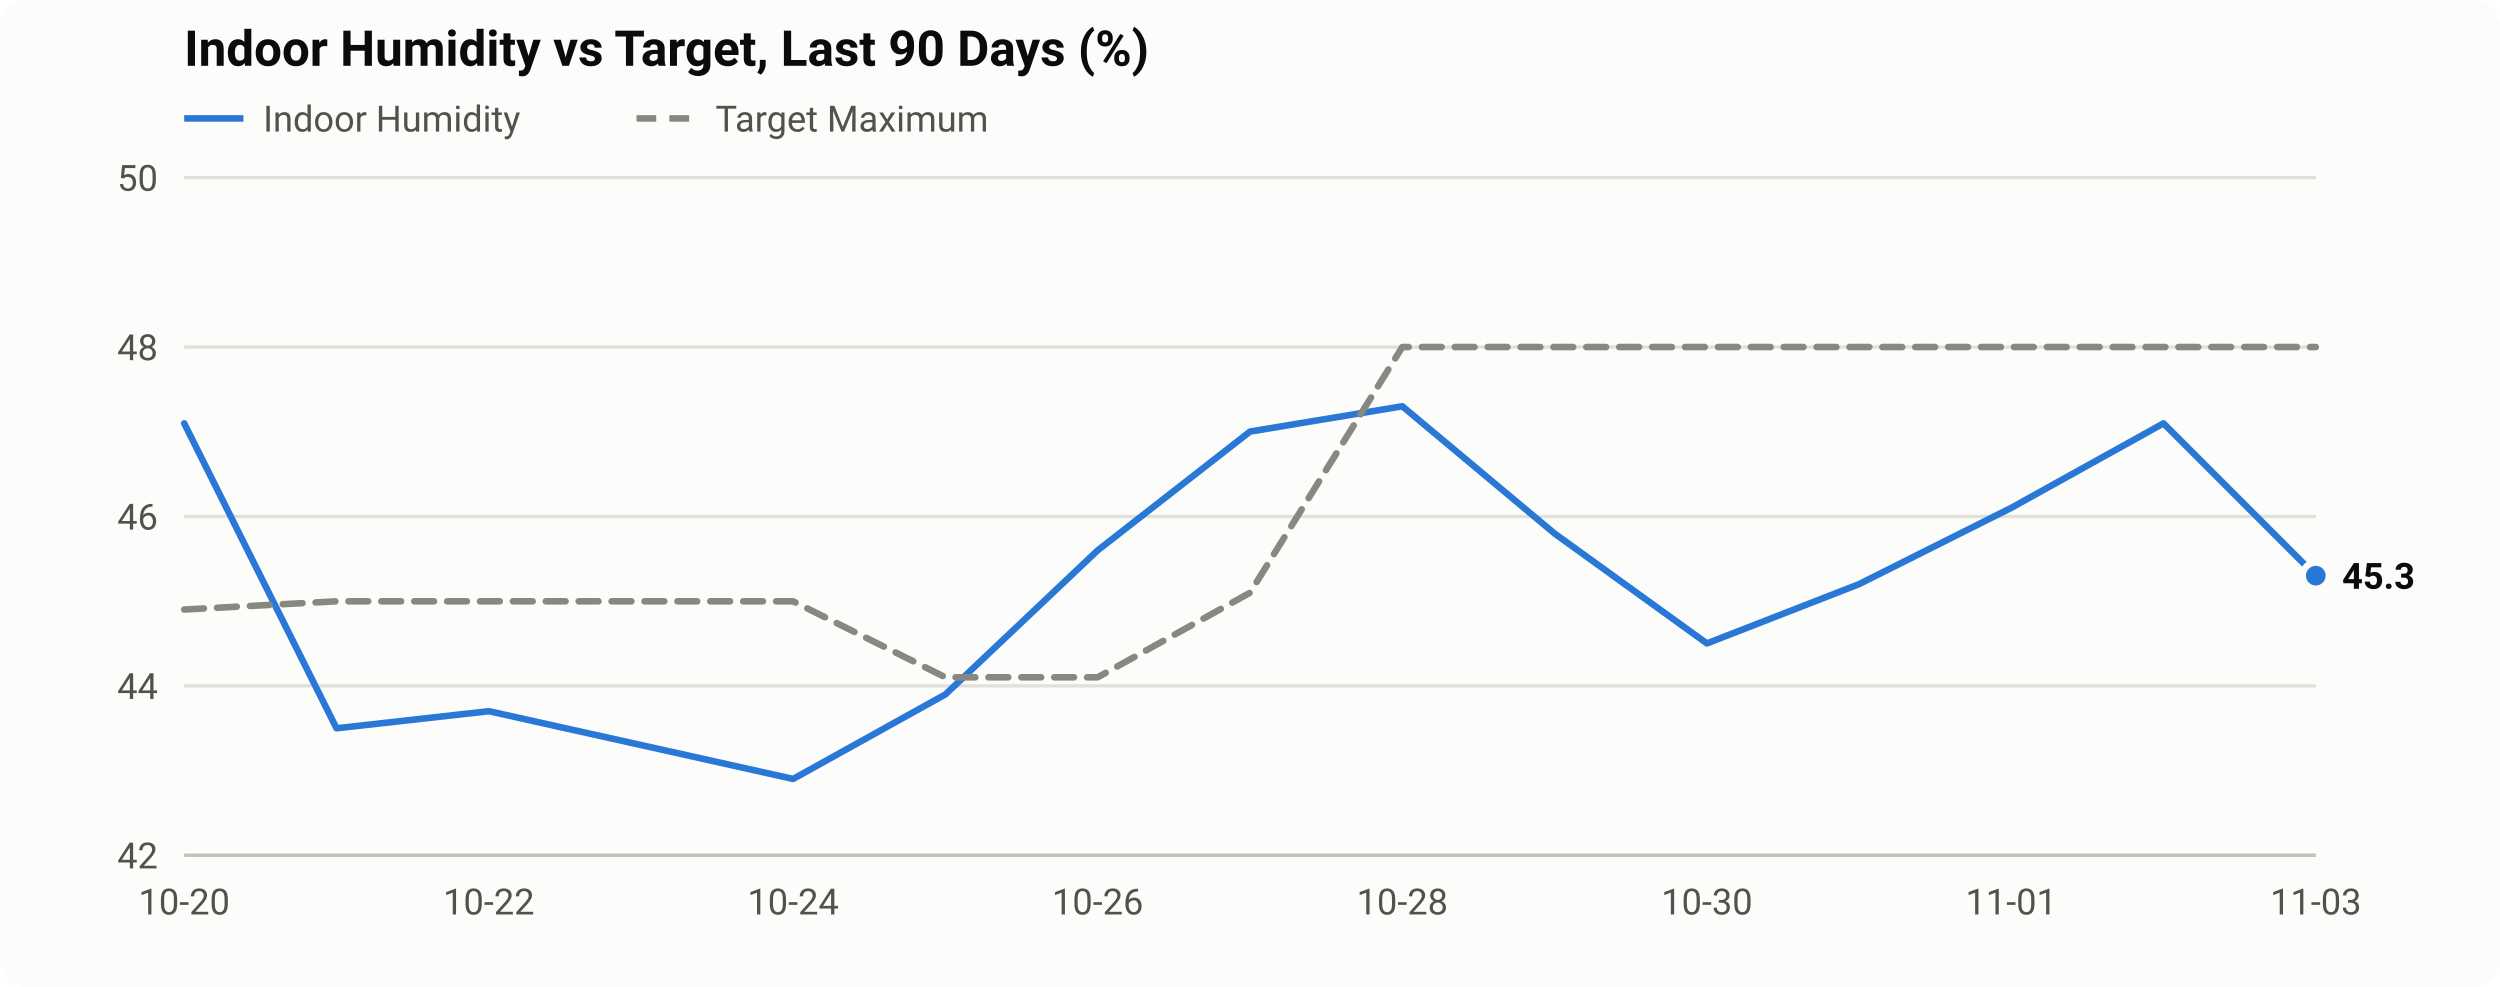
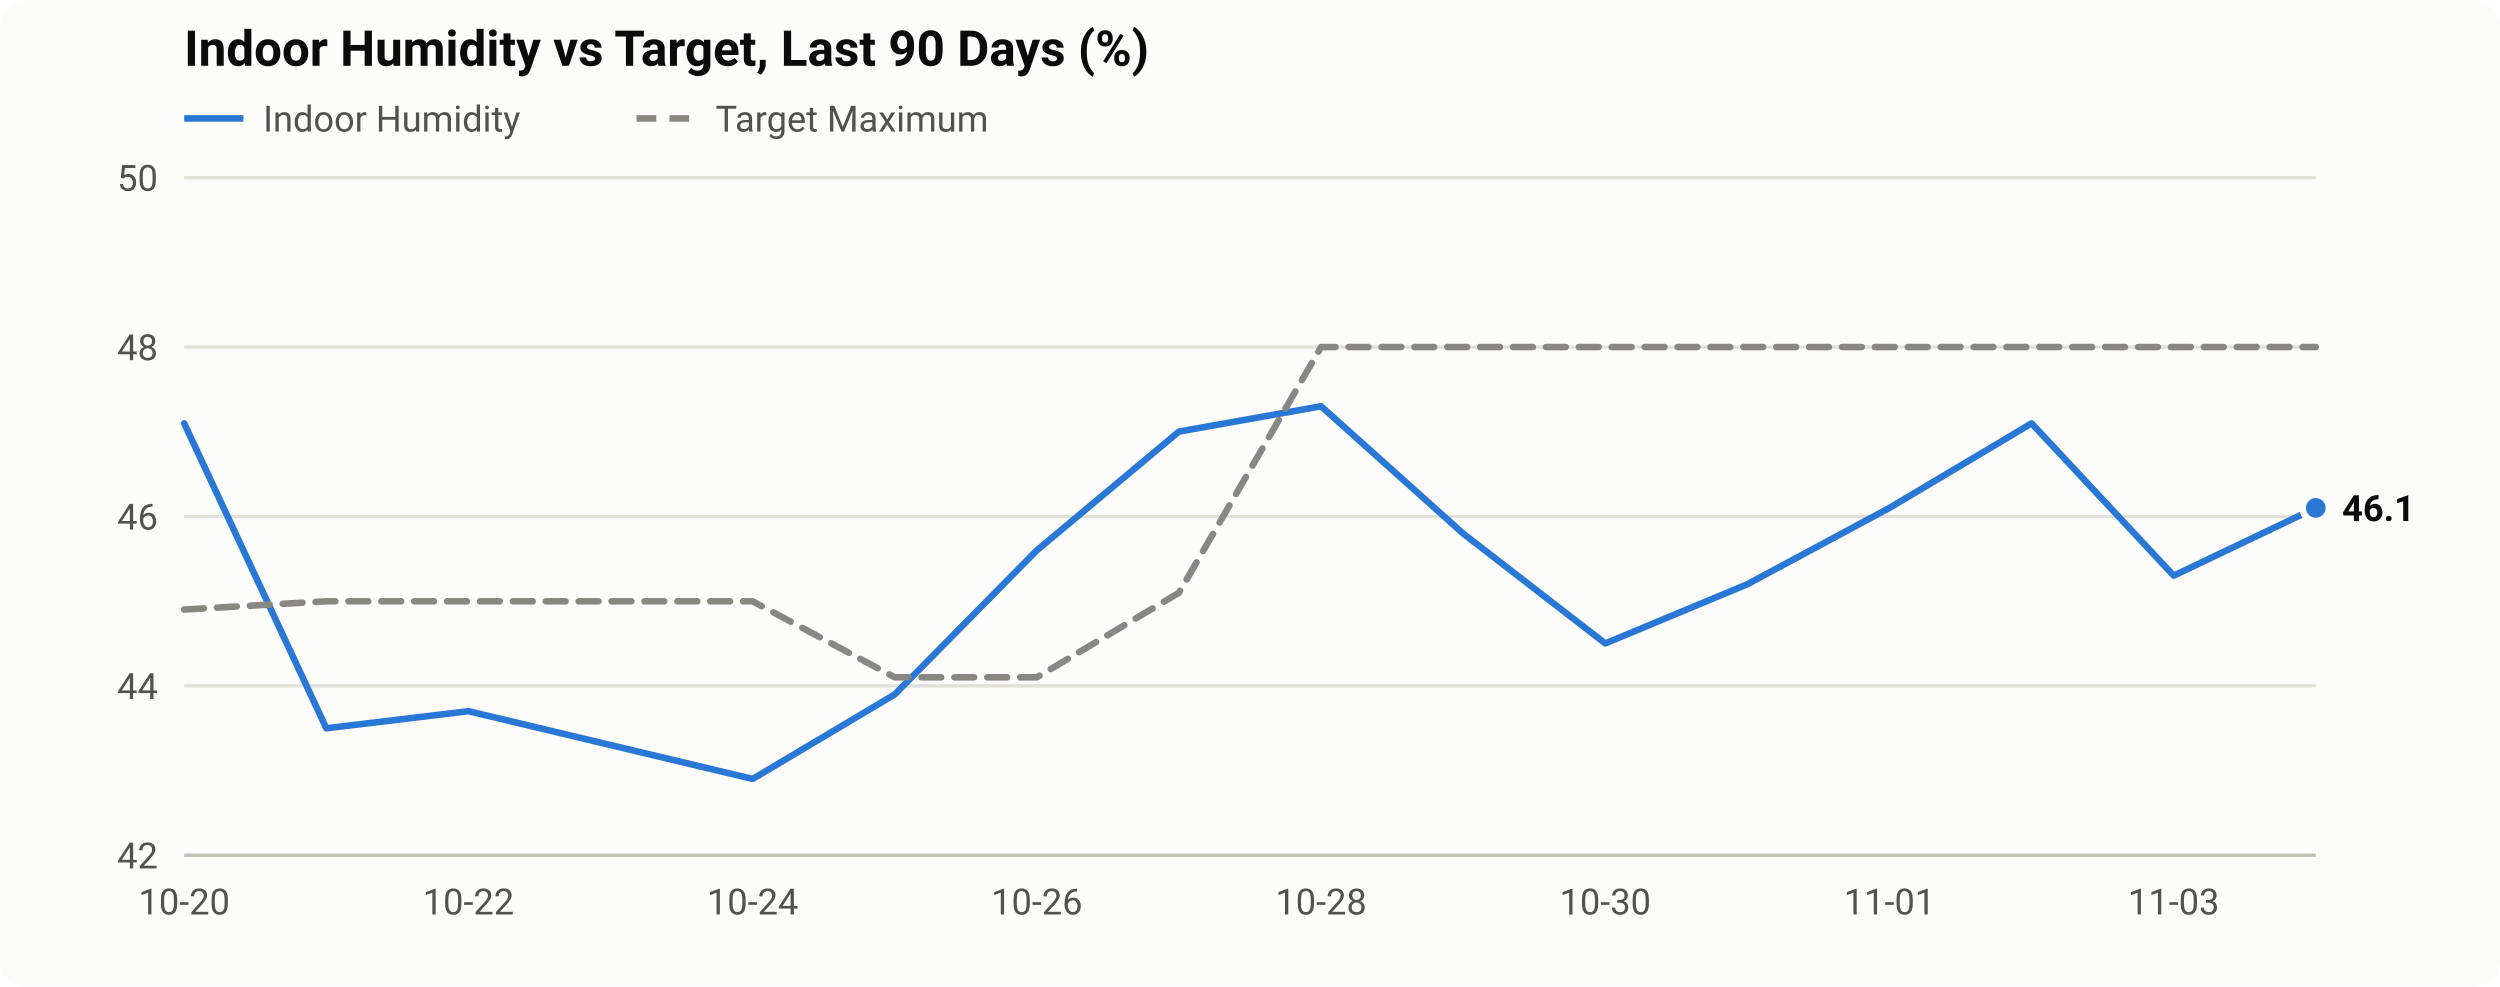
<svg xmlns="http://www.w3.org/2000/svg" viewBox="0 0 760 300" role="img" aria-label="Indoor Humidity vs Target, Last 90 Days (%)" class="chart">
  <style>.chart{font-family:system-ui,-apple-system,'Segoe UI',Roboto,Helvetica,Arial,sans-serif}.chart-title{font-size:15px;font-weight:600;fill:#0b0b0b}.axis,.legend{font-size:11px;fill:#52514e}.value{font-size:11px;fill:#0b0b0b;font-weight:600}.grid{stroke:#e1e0d9;stroke-width:1}.baseline{stroke:#c3c2b7;stroke-width:1}.line{stroke-width:2;stroke-linejoin:round;stroke-linecap:round}.ref{stroke:#898781}.dot{stroke:#fcfcfb;stroke-width:2}.hit{fill:transparent}.s1{stroke:#2a78d6}.f1{fill:#2a78d6}.s2{stroke:#eb6834}.f2{fill:#eb6834}.s3{stroke:#1baf7a}.f3{fill:#1baf7a}.s4{stroke:#eda100}.f4{fill:#eda100}.s5{stroke:#e87ba4}.f5{fill:#e87ba4}.s6{stroke:#008300}.f6{fill:#008300}.s7{stroke:#6250d6}.f7{fill:#6250d6}.s8{stroke:#e34948}.f8{fill:#e34948}</style>
  <rect width="760" height="300" rx="8" fill="#fcfcfb" />
  <text x="56" y="20" class="chart-title">Indoor Humidity vs Target, Last 90 Days (%)</text>
  <line x1="56" x2="74" y1="36" y2="36" class="s1" stroke-width="2" />
  <text x="80" y="40" class="legend">Indoor Humidity</text>
  <line x1="193.5" x2="211.5" y1="36" y2="36" class="ref" stroke-width="2" stroke-dasharray="6 4" />
  <text x="217.5" y="40" class="legend">Target Maximum</text>
  <line x1="56" x2="704" y1="260.0" y2="260.0" class="grid" />
  <text x="48" y="264.0" class="axis" text-anchor="end">42</text>
  <line x1="56" x2="704" y1="208.5" y2="208.5" class="grid" />
  <text x="48" y="212.5" class="axis" text-anchor="end">44</text>
  <line x1="56" x2="704" y1="157.0" y2="157.0" class="grid" />
  <text x="48" y="161.0" class="axis" text-anchor="end">46</text>
  <line x1="56" x2="704" y1="105.5" y2="105.5" class="grid" />
  <text x="48" y="109.5" class="axis" text-anchor="end">48</text>
  <line x1="56" x2="704" y1="54.0" y2="54.0" class="grid" />
  <text x="48" y="58.0" class="axis" text-anchor="end">50</text>
  <line x1="56" x2="704" y1="260.0" y2="260.0" class="baseline" />
  <text x="56.0" y="278" class="axis" text-anchor="middle">10-20</text>
-   <text x="148.6" y="278" class="axis" text-anchor="middle">10-22</text>
-   <text x="241.1" y="278" class="axis" text-anchor="middle">10-24</text>
-   <text x="333.7" y="278" class="axis" text-anchor="middle">10-26</text>
-   <text x="426.3" y="278" class="axis" text-anchor="middle">10-28</text>
-   <text x="518.9" y="278" class="axis" text-anchor="middle">10-30</text>
-   <text x="611.4" y="278" class="axis" text-anchor="middle">11-01</text>
-   <text x="704.0" y="278" class="axis" text-anchor="middle">11-03</text>
-   <polyline points="56.0,128.7 102.3,221.4 148.6,216.2 194.9,226.5 241.1,236.8 287.4,211.1 333.7,167.3 380.0,131.2 426.3,123.5 472.6,162.2 518.9,195.6 565.1,177.6 611.4,154.4 657.7,128.7 704.0,175.0" fill="none" class="s1 line" />
-   <circle cx="704.0" cy="175.0" r="4" class="f1 dot" />
-   <text x="712.0" y="179.0" class="value">45.3</text>
-   <polyline points="56.0,185.3 102.3,182.8 148.6,182.8 194.9,182.8 241.1,182.8 287.4,205.9 333.7,205.9 380.0,180.2 426.3,105.5 472.6,105.5 518.9,105.5 565.1,105.5 611.4,105.5 657.7,105.5 704.0,105.5" fill="none" class="ref line" stroke-dasharray="6 4" />
+   <text x="142.4" y="278" class="axis" text-anchor="middle">10-22</text>
+   <text x="228.8" y="278" class="axis" text-anchor="middle">10-24</text>
+   <text x="315.2" y="278" class="axis" text-anchor="middle">10-26</text>
+   <text x="401.6" y="278" class="axis" text-anchor="middle">10-28</text>
+   <text x="488.0" y="278" class="axis" text-anchor="middle">10-30</text>
+   <text x="574.4" y="278" class="axis" text-anchor="middle">11-01</text>
+   <text x="660.8" y="278" class="axis" text-anchor="middle">11-03</text>
+   <polyline points="56.0,128.7 99.2,221.4 142.4,216.2 185.6,226.5 228.8,236.8 272.0,211.1 315.2,167.3 358.4,131.2 401.6,123.5 444.8,162.2 488.0,195.6 531.2,177.6 574.4,154.4 617.6,128.7 660.8,175.0 704.0,154.4" fill="none" class="s1 line" />
+   <circle cx="704.0" cy="154.4" r="4" class="f1 dot" />
+   <text x="712.0" y="158.4" class="value">46.1</text>
+   <polyline points="56.0,185.3 99.2,182.8 142.4,182.8 185.6,182.8 228.8,182.8 272.0,205.9 315.2,205.9 358.4,180.2 401.6,105.5 444.8,105.5 488.0,105.5 531.2,105.5 574.4,105.5 617.6,105.5 660.8,105.5 704.0,105.5" fill="none" class="ref line" stroke-dasharray="6 4" />
</svg>
